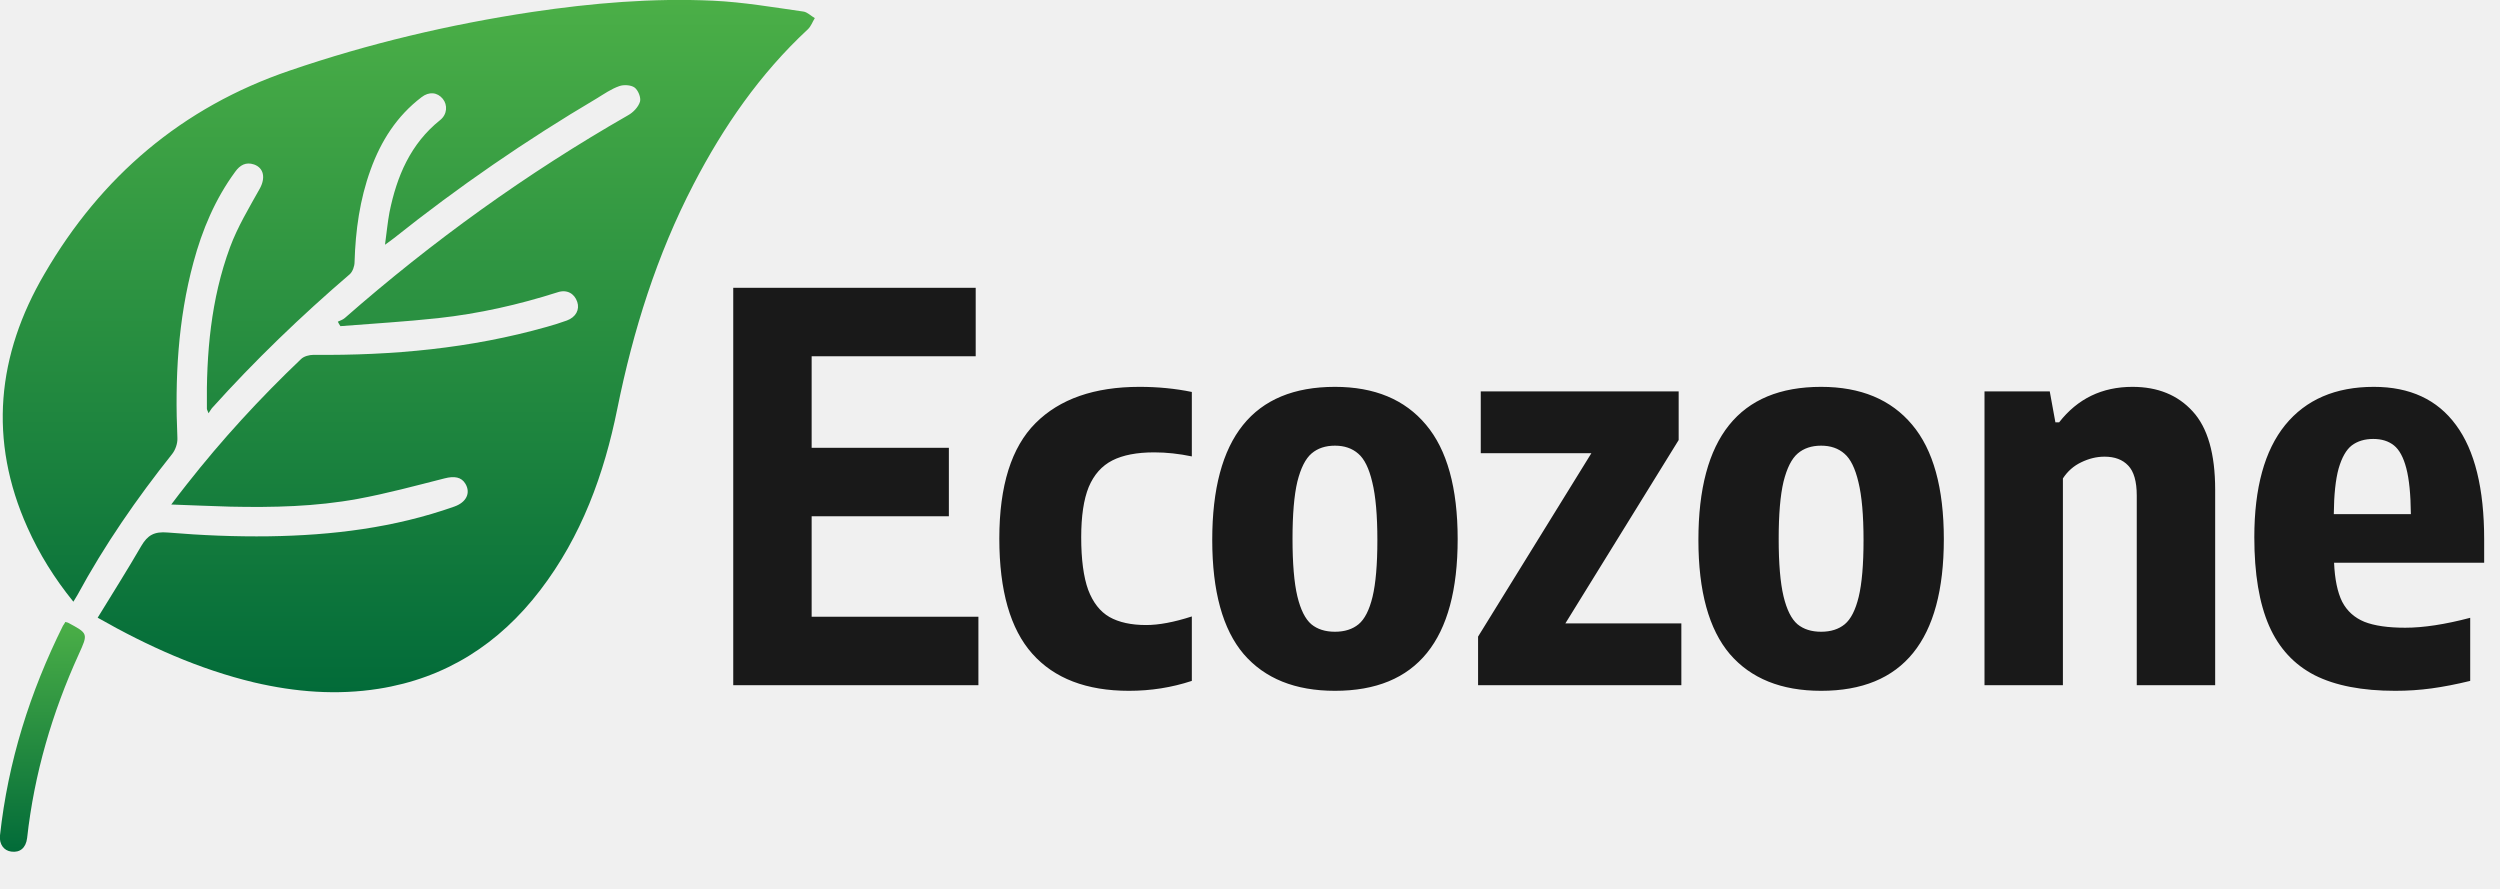
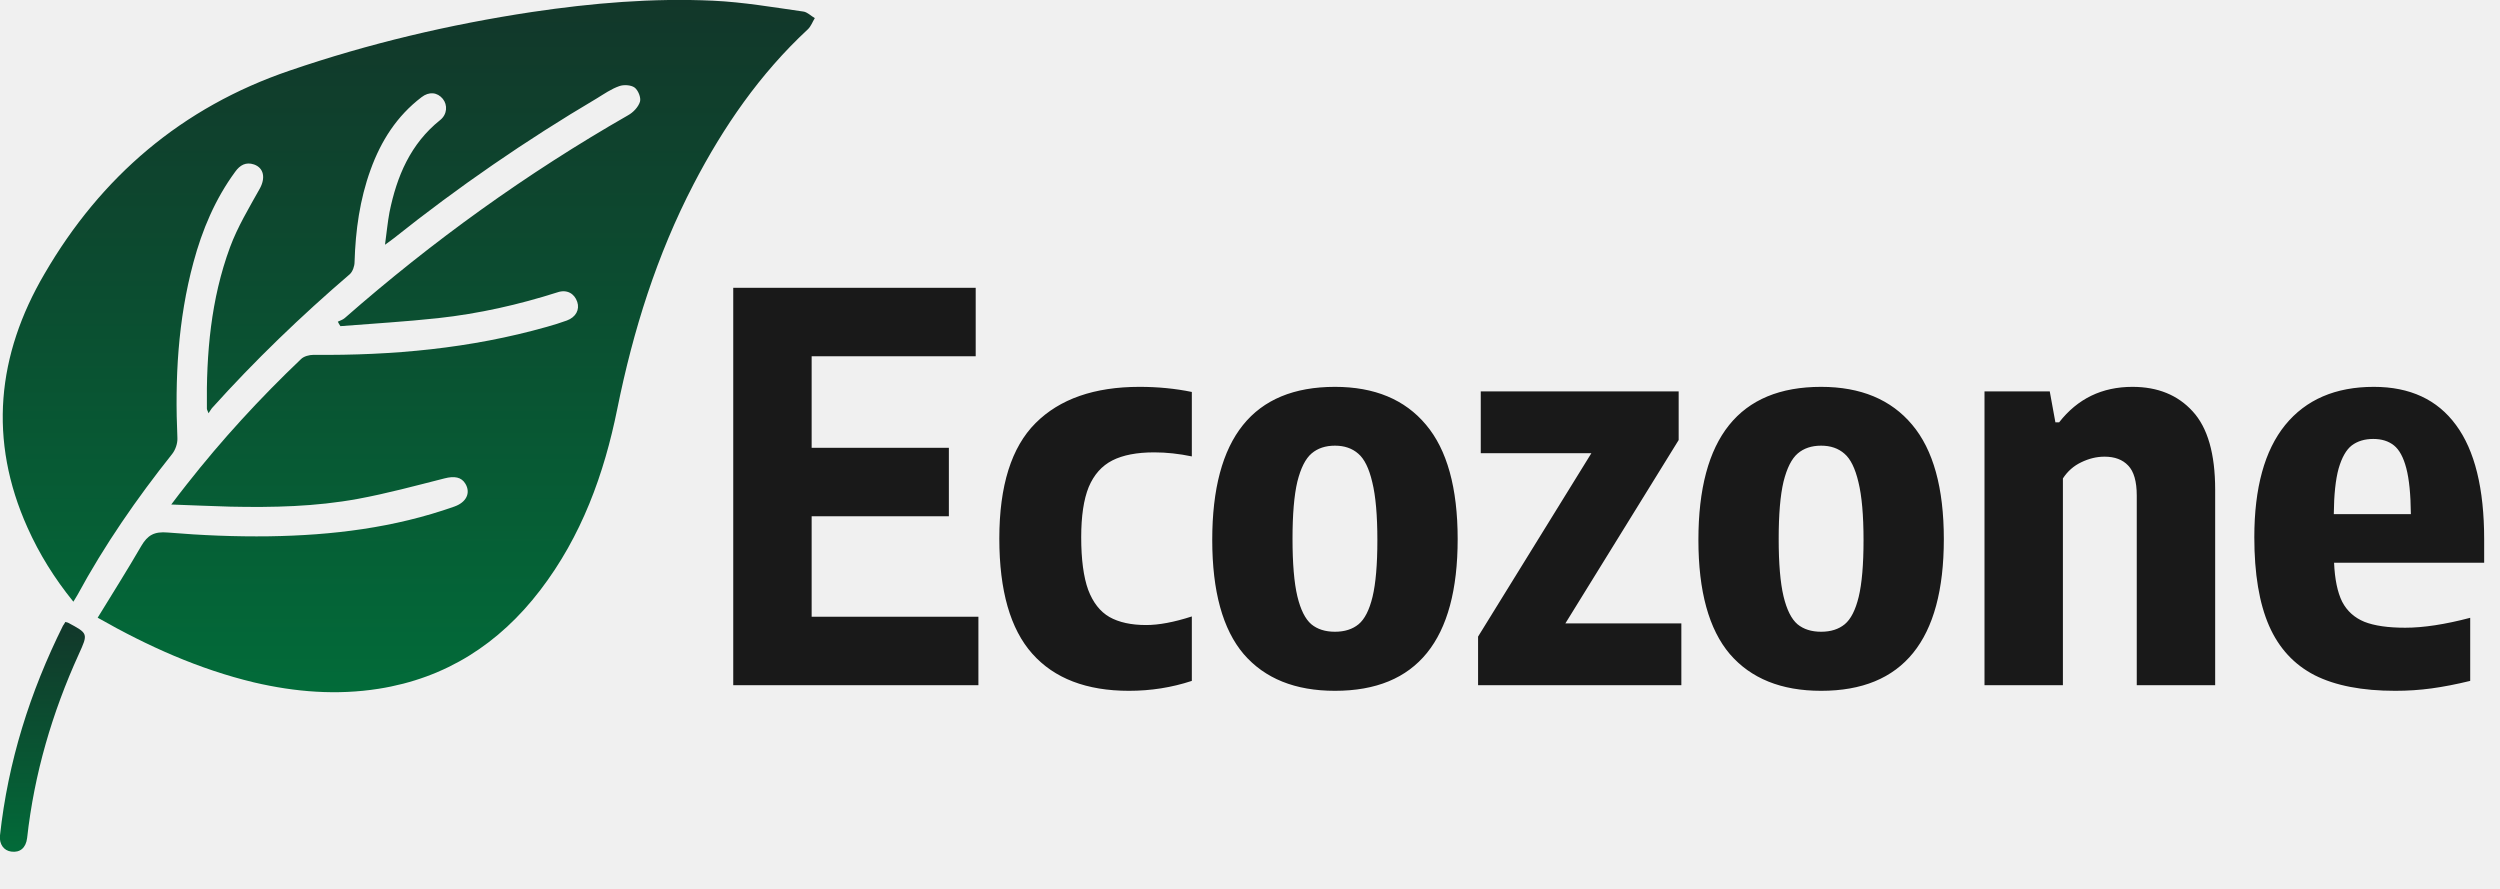
<svg xmlns="http://www.w3.org/2000/svg" width="135" height="48" viewBox="0 0 135 48" fill="none">
  <path d="M43.829 33.303H52.834V37H39.595V15.54H52.688V19.238H43.829V24.182H51.239V27.88H43.829V33.303ZM60.966 37.304C58.675 37.304 56.935 36.638 55.746 35.303C54.557 33.969 53.963 31.896 53.963 29.083C53.963 26.231 54.615 24.153 55.92 22.848C57.225 21.543 59.096 20.89 61.532 20.89C62.527 20.89 63.47 20.982 64.359 21.166V24.646C63.663 24.501 62.986 24.428 62.329 24.428C61.392 24.428 60.638 24.573 60.067 24.863C59.497 25.154 59.072 25.632 58.791 26.299C58.52 26.966 58.385 27.87 58.385 29.011C58.385 30.209 58.511 31.157 58.762 31.852C59.023 32.539 59.405 33.027 59.908 33.317C60.42 33.607 61.082 33.752 61.894 33.752C62.581 33.752 63.402 33.597 64.359 33.288V36.768C63.276 37.126 62.145 37.304 60.966 37.304ZM72.087 37.304C69.941 37.304 68.298 36.642 67.157 35.318C66.026 33.984 65.461 31.93 65.461 29.155C65.461 23.645 67.67 20.89 72.087 20.89C74.224 20.89 75.862 21.572 77.003 22.935C78.143 24.288 78.714 26.347 78.714 29.112C78.714 34.574 76.505 37.304 72.087 37.304ZM72.087 34.114C72.609 34.114 73.035 33.979 73.363 33.709C73.692 33.438 73.943 32.945 74.117 32.23C74.291 31.505 74.378 30.485 74.378 29.17C74.378 27.826 74.286 26.782 74.103 26.038C73.929 25.294 73.677 24.781 73.349 24.501C73.02 24.211 72.6 24.066 72.087 24.066C71.575 24.066 71.154 24.206 70.826 24.486C70.497 24.767 70.241 25.274 70.057 26.009C69.883 26.744 69.796 27.773 69.796 29.098C69.796 30.431 69.883 31.466 70.057 32.2C70.231 32.925 70.483 33.428 70.811 33.709C71.14 33.979 71.565 34.114 72.087 34.114ZM84.529 33.665H90.793V37H79.816V34.376L85.935 24.472H79.961V21.137H90.648V23.762L84.529 33.665ZM98.34 37.304C96.194 37.304 94.551 36.642 93.41 35.318C92.279 33.984 91.714 31.93 91.714 29.155C91.714 23.645 93.922 20.89 98.34 20.89C100.476 20.89 102.115 21.572 103.256 22.935C104.396 24.288 104.967 26.347 104.967 29.112C104.967 34.574 102.758 37.304 98.34 37.304ZM98.34 34.114C98.862 34.114 99.287 33.979 99.616 33.709C99.945 33.438 100.196 32.945 100.37 32.23C100.544 31.505 100.631 30.485 100.631 29.17C100.631 27.826 100.539 26.782 100.356 26.038C100.182 25.294 99.93 24.781 99.602 24.501C99.273 24.211 98.853 24.066 98.34 24.066C97.828 24.066 97.407 24.206 97.079 24.486C96.75 24.767 96.494 25.274 96.31 26.009C96.136 26.744 96.049 27.773 96.049 29.098C96.049 30.431 96.136 31.466 96.31 32.2C96.484 32.925 96.736 33.428 97.064 33.709C97.393 33.979 97.818 34.114 98.34 34.114ZM107.163 21.137H110.687L110.991 22.805H111.194C112.19 21.529 113.509 20.89 115.153 20.89C116.516 20.89 117.598 21.33 118.401 22.21C119.213 23.09 119.619 24.501 119.619 26.444V37H115.385V26.763C115.385 25.999 115.23 25.458 114.921 25.139C114.621 24.82 114.196 24.66 113.645 24.66C113.219 24.66 112.799 24.762 112.383 24.965C111.977 25.158 111.649 25.448 111.397 25.835V37H107.163V21.137ZM134.145 30.388H126.04C126.078 31.277 126.223 31.978 126.475 32.49C126.736 32.993 127.137 33.356 127.678 33.578C128.22 33.791 128.954 33.897 129.882 33.897C130.868 33.897 132.038 33.718 133.391 33.361V36.768C132.637 36.952 131.941 37.087 131.303 37.174C130.665 37.261 130.013 37.304 129.346 37.304C127.557 37.304 126.107 37.024 124.996 36.464C123.884 35.893 123.062 35.004 122.531 33.795C121.999 32.578 121.733 30.983 121.733 29.011C121.733 26.343 122.289 24.322 123.401 22.95C124.522 21.577 126.117 20.89 128.186 20.89C130.138 20.89 131.617 21.577 132.623 22.95C133.638 24.322 134.145 26.381 134.145 29.127V30.388ZM128.157 23.703C127.693 23.703 127.306 23.82 126.997 24.052C126.697 24.284 126.46 24.699 126.286 25.299C126.122 25.888 126.035 26.71 126.025 27.764H130.187C130.177 26.7 130.095 25.874 129.94 25.284C129.786 24.694 129.563 24.284 129.273 24.052C128.983 23.82 128.611 23.703 128.157 23.703Z" fill="#191919" />
  <g clip-path="url(#clip0_825_361)">
    <path d="M5.274 33.356C6.076 32.047 6.879 30.777 7.63 29.481C7.974 28.896 8.331 28.693 9.057 28.756C10.879 28.909 12.713 28.985 14.535 28.96C17.936 28.909 21.287 28.502 24.522 27.359C25.185 27.13 25.427 26.622 25.134 26.126C24.917 25.758 24.535 25.694 24 25.834C22.446 26.228 20.904 26.647 19.325 26.939C17.044 27.359 14.739 27.409 12.433 27.359C11.401 27.333 10.382 27.282 9.248 27.244C9.567 26.825 9.822 26.482 10.089 26.151C11.974 23.75 14.038 21.501 16.255 19.391C16.407 19.239 16.701 19.162 16.93 19.162C21.197 19.201 25.401 18.819 29.529 17.65C29.898 17.549 30.255 17.434 30.611 17.307C31.095 17.129 31.312 16.723 31.172 16.303C31.019 15.846 30.611 15.617 30.115 15.782C28 16.456 25.86 16.939 23.656 17.18C21.898 17.371 20.14 17.472 18.382 17.612C18.331 17.536 18.28 17.447 18.242 17.371C18.369 17.307 18.509 17.269 18.611 17.18C23.35 13.025 28.433 9.365 33.911 6.227C34.191 6.074 34.471 5.782 34.56 5.489C34.624 5.273 34.459 4.867 34.267 4.727C34.076 4.587 33.681 4.562 33.439 4.651C33.006 4.803 32.624 5.07 32.229 5.312C28.407 7.573 24.752 10.089 21.274 12.86C21.146 12.961 21.019 13.05 20.79 13.216C20.879 12.567 20.93 12.008 21.032 11.462C21.427 9.518 22.166 7.764 23.771 6.481C24.153 6.176 24.178 5.667 23.911 5.337C23.618 4.981 23.172 4.93 22.764 5.248C21.427 6.265 20.573 7.612 20.013 9.162C19.427 10.776 19.197 12.44 19.146 14.156C19.146 14.372 19.044 14.664 18.892 14.804C16.255 17.066 13.758 19.467 11.439 22.047C11.388 22.11 11.35 22.187 11.261 22.314C11.197 22.161 11.172 22.11 11.172 22.06C11.134 19.086 11.388 16.151 12.42 13.355C12.828 12.25 13.452 11.22 14.025 10.191C14.344 9.619 14.255 9.073 13.72 8.882C13.274 8.73 12.955 8.92 12.7 9.276C11.618 10.75 10.917 12.415 10.446 14.168C9.605 17.282 9.439 20.459 9.58 23.661C9.592 23.94 9.478 24.283 9.299 24.512C7.388 26.914 5.643 29.43 4.178 32.136C4.115 32.238 4.051 32.34 3.962 32.492C2.943 31.234 2.127 29.925 1.49 28.502C-0.637 23.775 -0.166 19.162 2.408 14.778C5.452 9.543 9.822 5.794 15.643 3.812C19.911 2.351 24.267 1.322 28.726 0.648C31.974 0.165 35.236 -0.114 38.51 0.038C40.14 0.114 41.758 0.394 43.376 0.623C43.592 0.648 43.796 0.864 44 0.978C43.873 1.182 43.796 1.423 43.618 1.588C41.032 3.99 39.07 6.836 37.452 9.95C35.465 13.775 34.191 17.841 33.337 22.06C32.624 25.605 31.401 28.96 29.172 31.87C26.955 34.767 24.076 36.622 20.446 37.194C18.191 37.55 15.949 37.372 13.72 36.851C10.752 36.139 8 34.907 5.274 33.356Z" fill="url(#paint0_linear_825_361)" />
    <path d="M3.529 33.585C3.605 33.611 3.643 33.611 3.669 33.623C4.764 34.208 4.764 34.208 4.255 35.326C2.815 38.49 1.847 41.794 1.465 45.25C1.401 45.784 1.083 46.051 0.612 45.987C0.204 45.937 -0.051 45.581 0 45.111C0.433 41.133 1.618 37.372 3.401 33.788C3.44 33.738 3.478 33.674 3.529 33.585Z" fill="url(#paint1_linear_825_361)" />
  </g>
  <defs>
    <linearGradient id="paint0_linear_825_361" x1="22.074" y1="-0.004" x2="22.074" y2="37.38" gradientUnits="userSpaceOnUse">
-       <stop stop-color="#4BAF47" />
+       <stop stop-color="#12372a" />
      <stop offset="1" stop-color="#026B39" />
    </linearGradient>
    <linearGradient id="paint1_linear_825_361" x1="2.289" y1="33.585" x2="2.289" y2="45.996" gradientUnits="userSpaceOnUse">
-       <stop stop-color="#4BAF47" />
+       <stop stop-color="#12372a" />
      <stop offset="1" stop-color="#026B39" />
    </linearGradient>
    <clipPath id="clip0_825_361">
      <rect width="44" height="46" fill="white" />
    </clipPath>
  </defs>
</svg>
